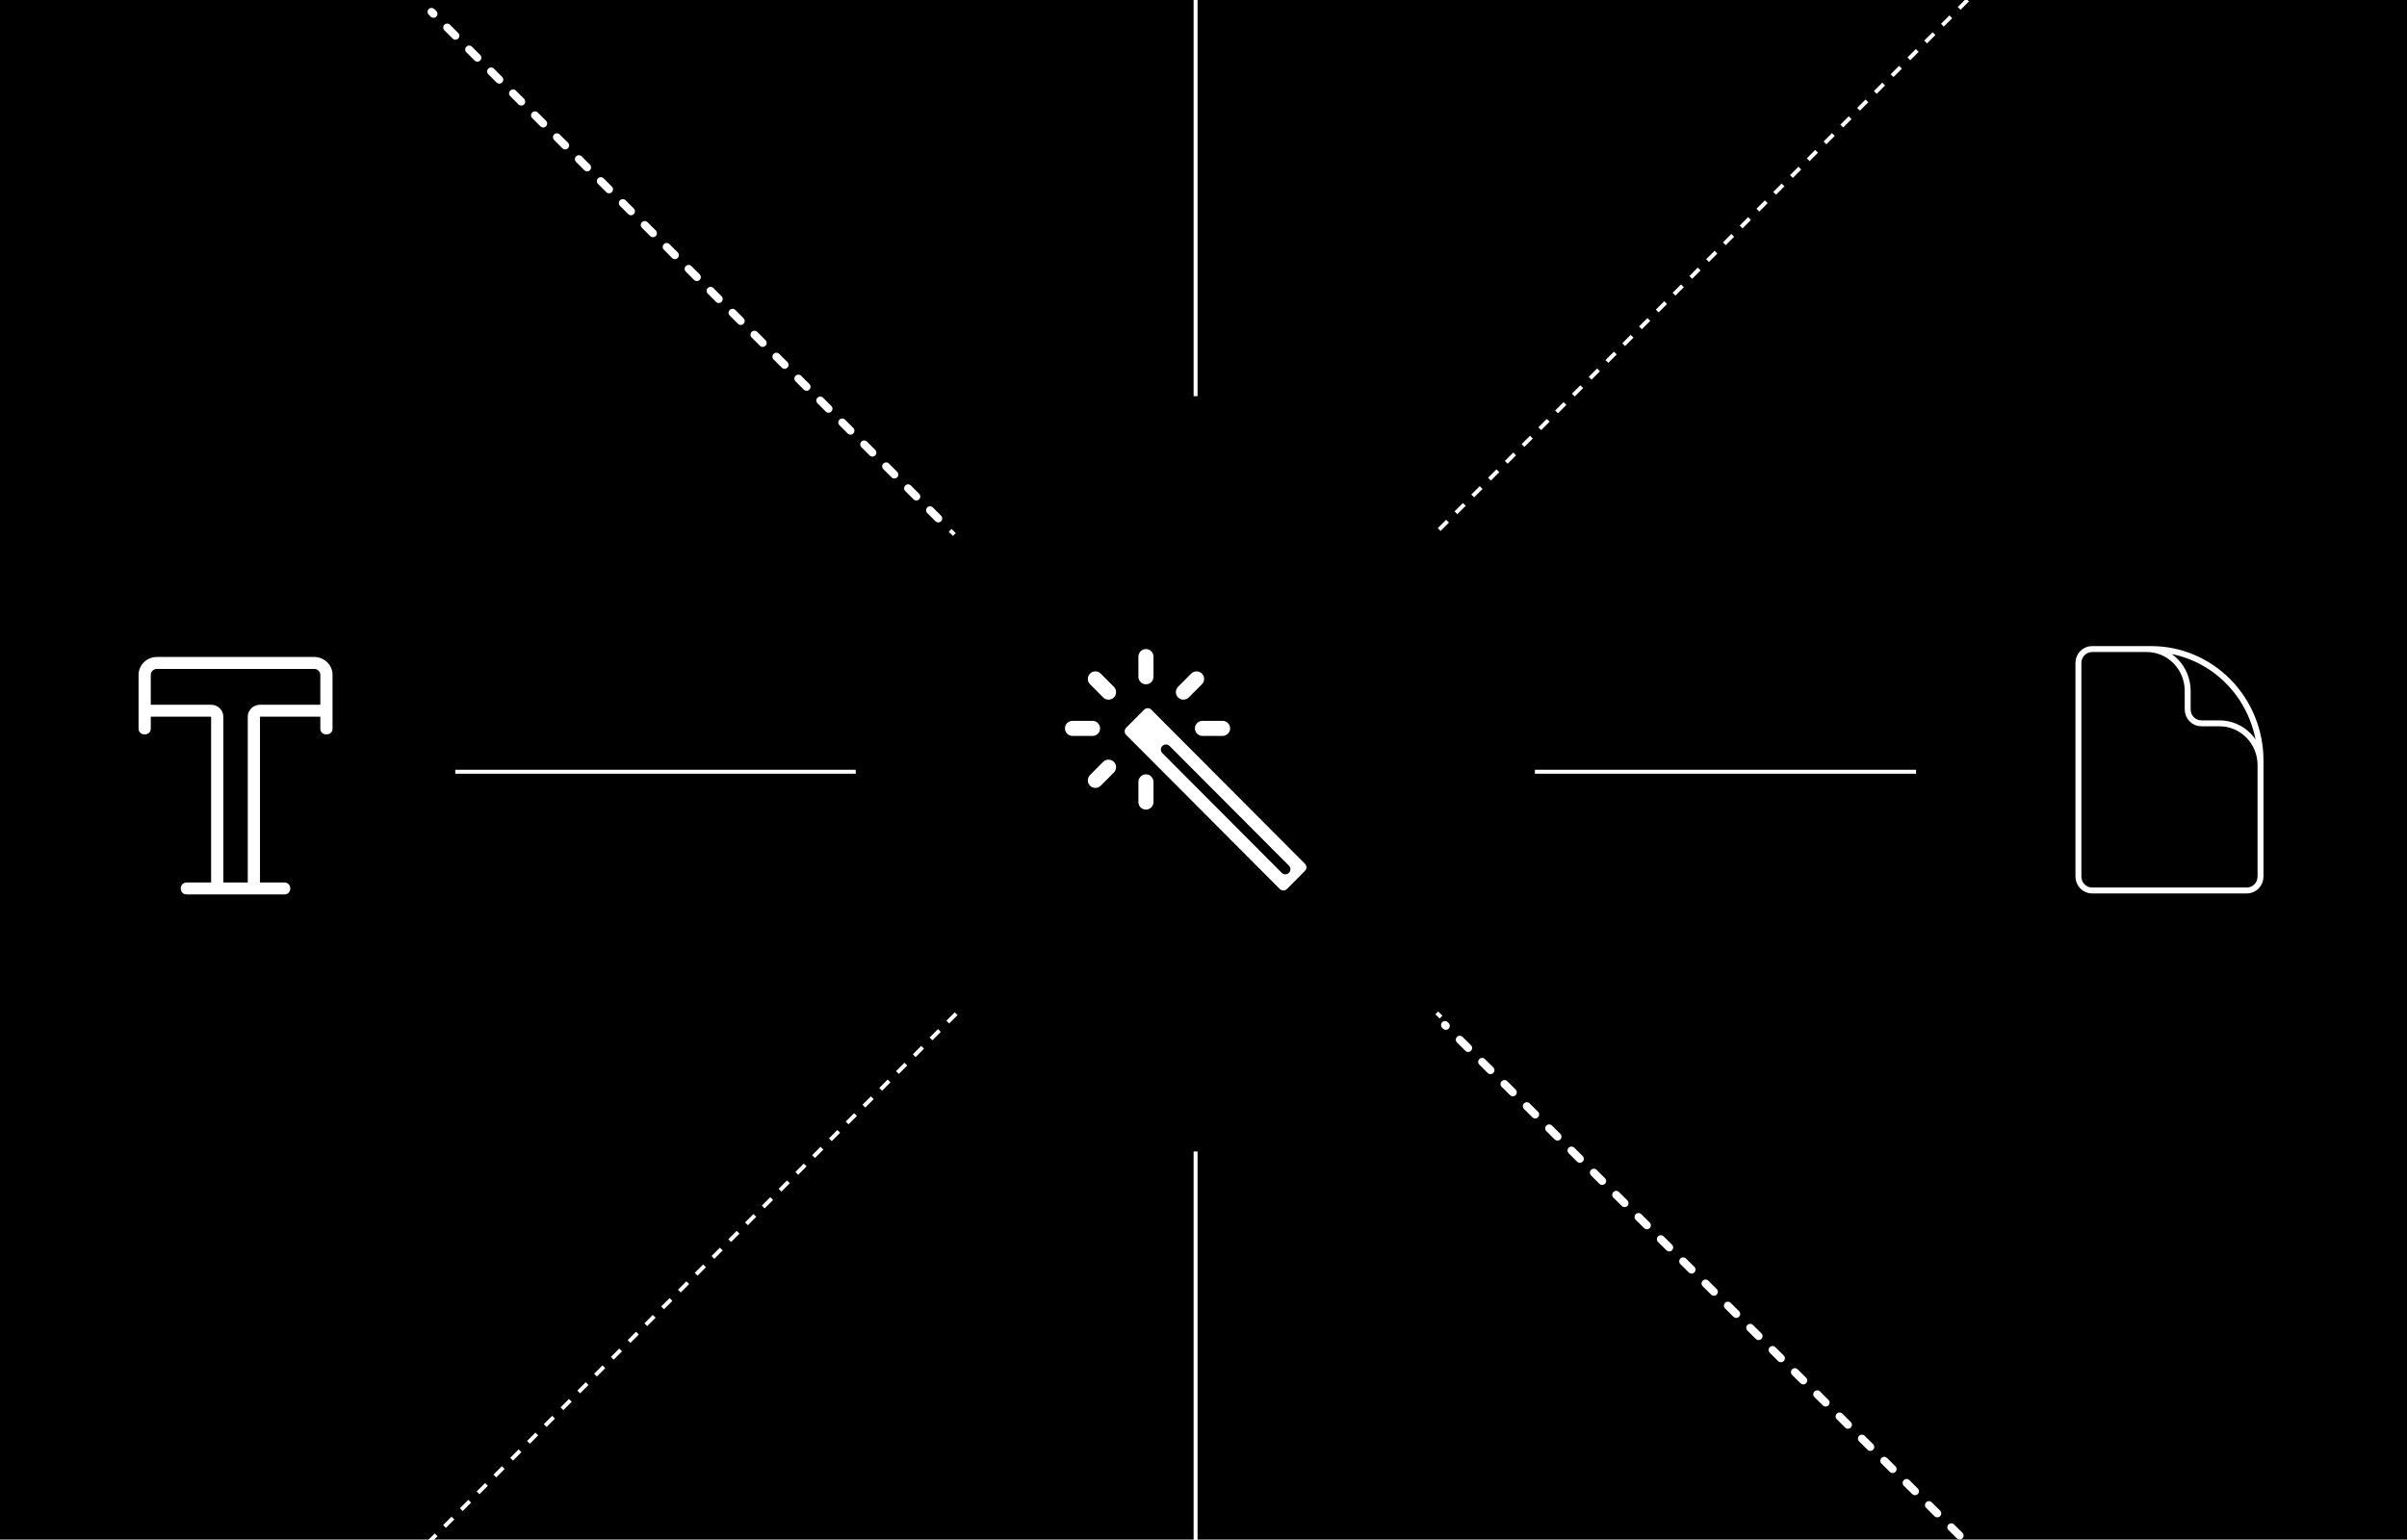
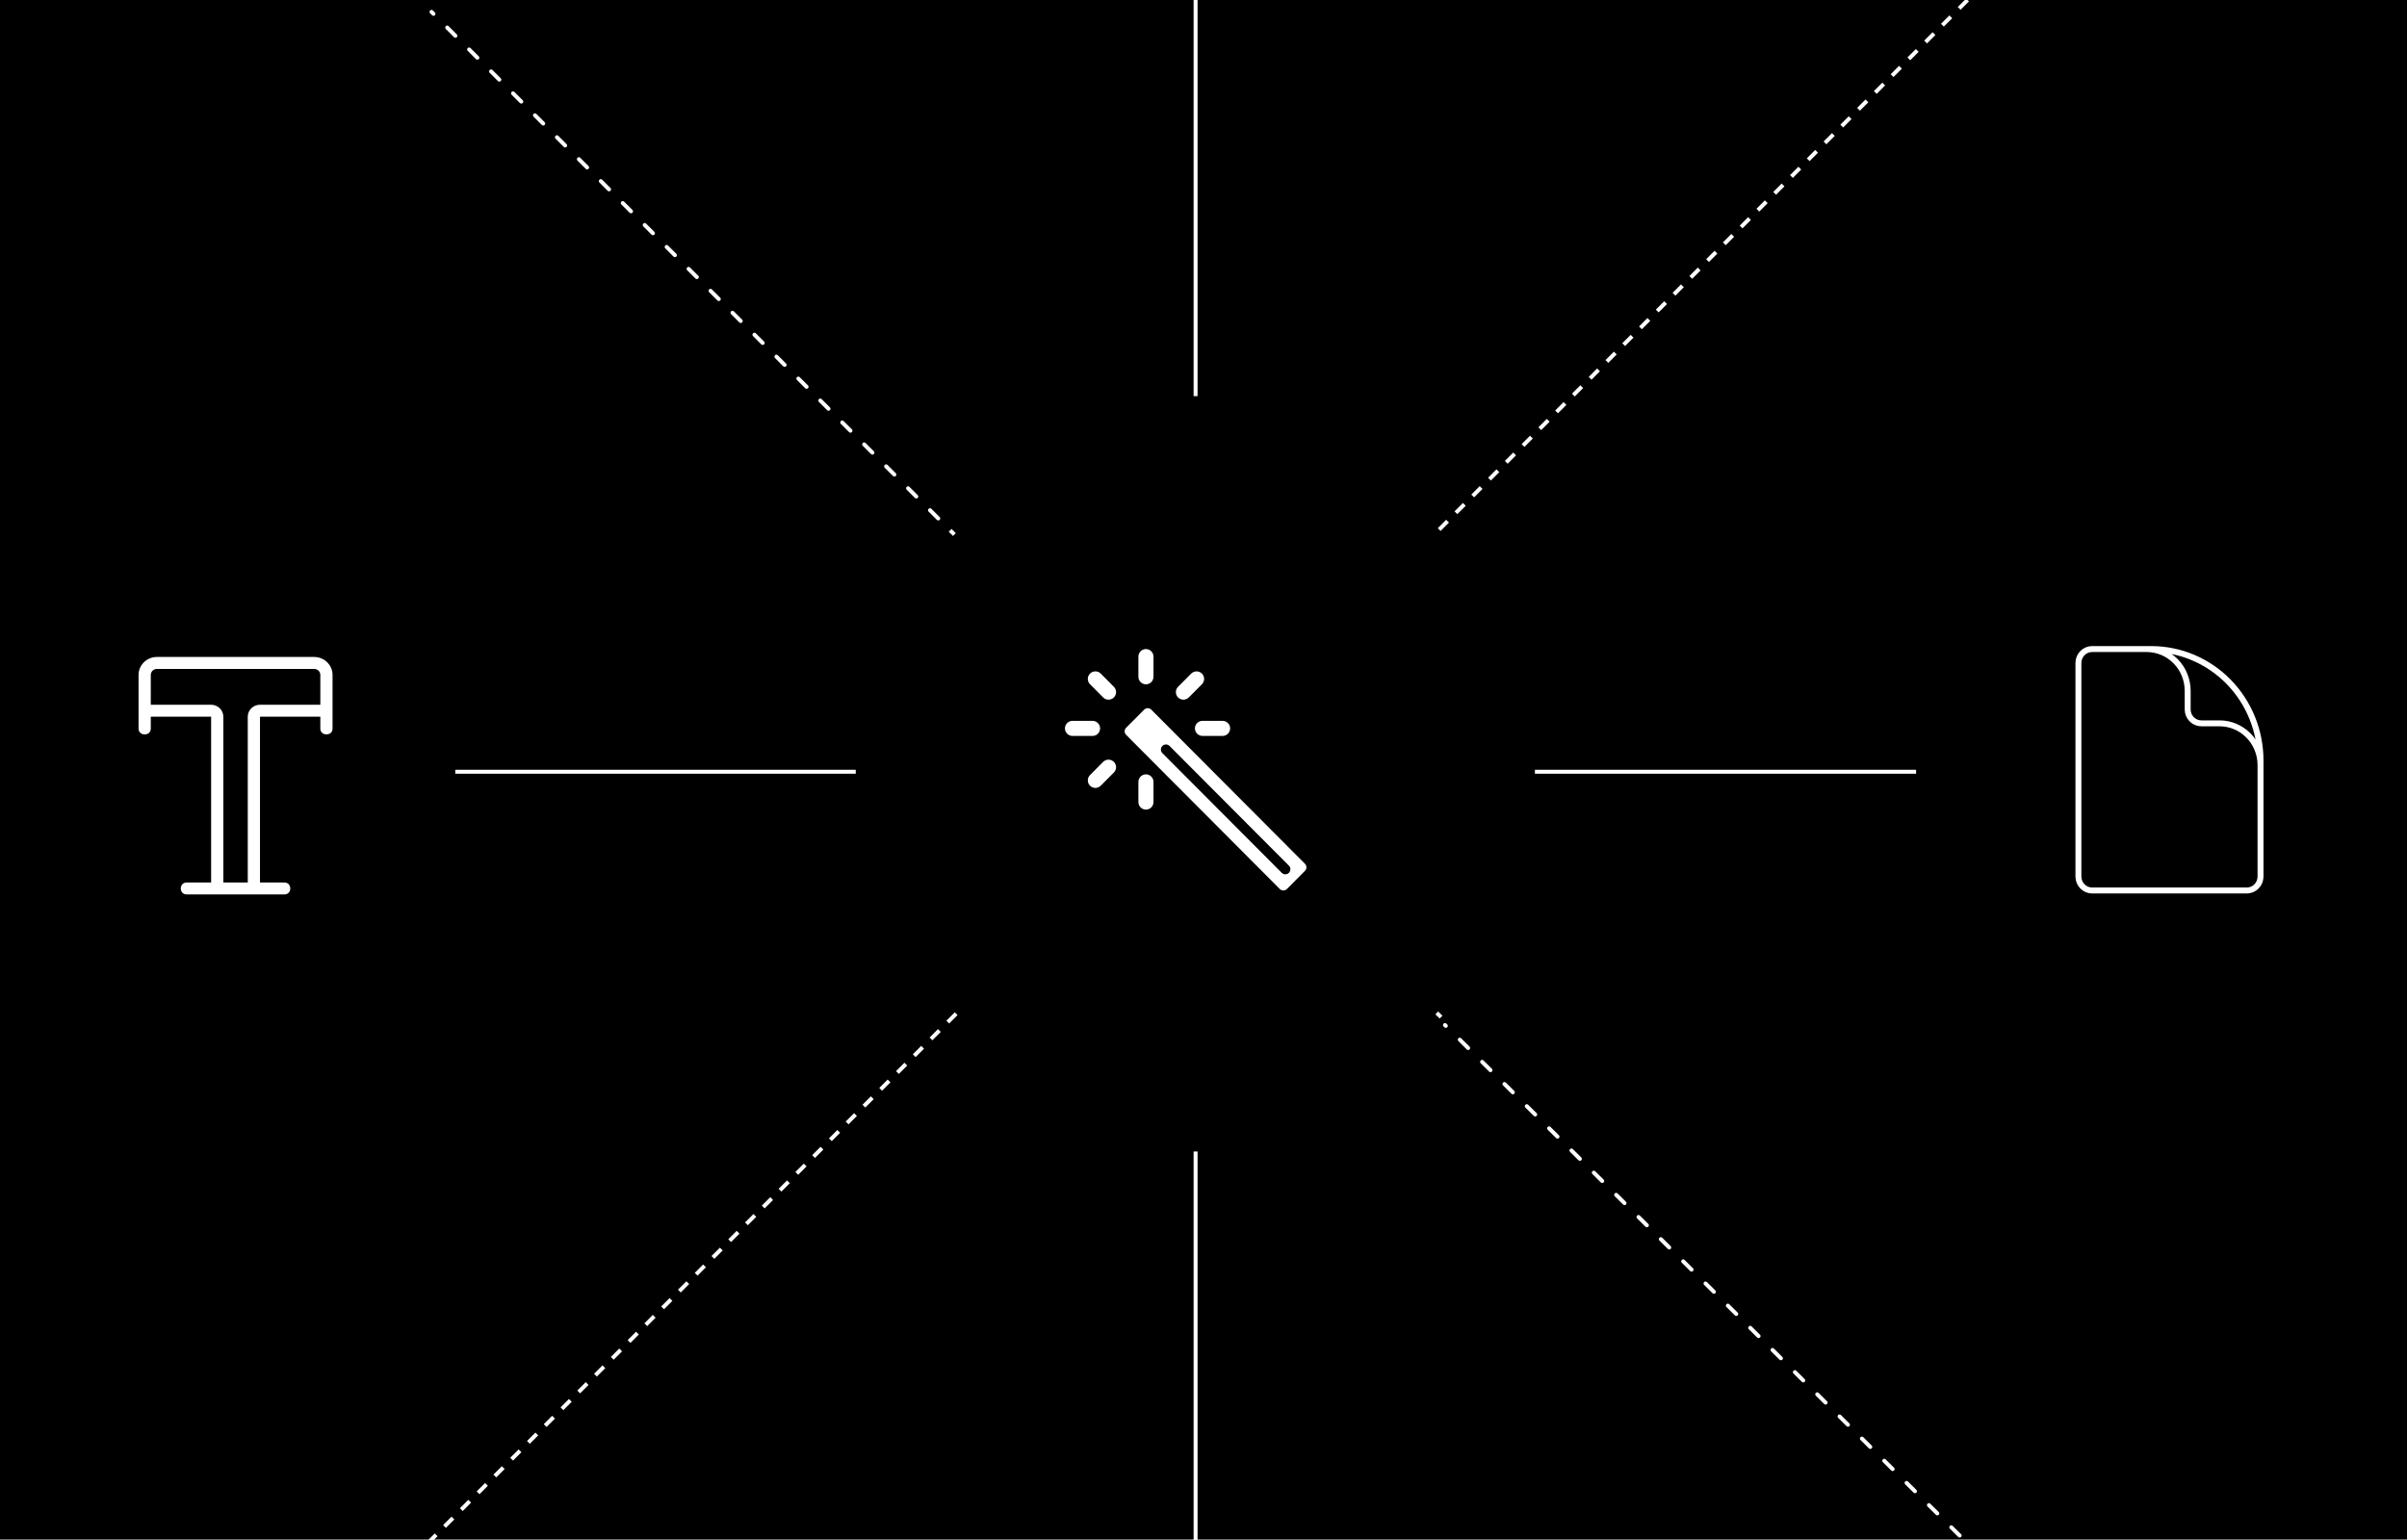
<svg xmlns="http://www.w3.org/2000/svg" width="608" height="389" viewBox="0 0 608 389" fill="none">
  <rect width="608" height="389" fill="black" />
  <path d="M302 393V290.956M302 100.098V0" stroke="white" stroke-miterlimit="10" />
-   <path d="M495 388L365 259" stroke="white" stroke-width="2" stroke-linecap="round" stroke-linejoin="round" stroke-dasharray="2.98 4.97" />
+   <path d="M495 388L365 259" stroke="white" stroke-linecap="round" stroke-linejoin="round" stroke-dasharray="2.98 4.97" />
  <path d="M364 257L362.924 255.933M241.076 135.067L240 134" stroke="white" />
-   <path d="M237 131L109 3" stroke="white" stroke-width="2" stroke-linecap="round" stroke-linejoin="round" stroke-dasharray="2.94 4.9" />
+   <path d="M237 131L109 3" stroke="white" stroke-linecap="round" stroke-linejoin="round" stroke-dasharray="2.94 4.9" />
  <path d="M484 195H387.709M216.159 195H115" stroke="white" stroke-miterlimit="10" />
  <path d="M497 0L362.42 134.924M241.521 256.131L105 393" stroke="white" stroke-miterlimit="10" stroke-dasharray="3 3" />
  <path d="M329.633 218.261L290.81 179.313C290.318 178.82 289.507 178.82 289.015 179.313L284.456 183.887C283.964 184.38 283.964 185.19 284.456 185.682L323.279 224.631C323.771 225.123 324.581 225.123 325.074 224.631L329.617 220.056C330.125 219.564 330.125 218.753 329.633 218.261ZM325.582 220.533L325.566 220.548C325.074 221.041 324.264 221.041 323.771 220.548L293.606 190.289C293.113 189.796 293.113 188.986 293.606 188.494L293.622 188.478C294.114 187.985 294.924 187.985 295.417 188.478L325.582 218.738C326.074 219.23 326.074 220.04 325.582 220.533ZM289.46 172.911C290.508 172.911 291.366 172.053 291.366 171.005V165.906C291.366 164.858 290.508 164 289.46 164C288.411 164 287.554 164.858 287.554 165.906V171.005C287.554 172.053 288.411 172.911 289.46 172.911ZM289.46 195.658C288.411 195.658 287.554 196.515 287.554 197.564V202.663C287.554 203.711 288.411 204.569 289.46 204.569C290.508 204.569 291.366 203.711 291.366 202.663V197.564C291.366 196.515 290.508 195.658 289.46 195.658ZM301.834 184.046C301.834 185.094 302.692 185.952 303.74 185.952H308.823C309.872 185.952 310.73 185.094 310.73 184.046C310.73 182.998 309.872 182.14 308.823 182.14H303.74C302.692 182.14 301.834 182.998 301.834 184.046ZM277.88 184.046C277.88 182.998 277.022 182.14 275.973 182.14H270.906C269.858 182.14 269 182.998 269 184.046C269 185.094 269.858 185.952 270.906 185.952H275.989C277.022 185.952 277.88 185.094 277.88 184.046ZM278.658 176.231C279.023 176.596 279.5 176.787 280.008 176.787C280.517 176.787 280.993 176.58 281.358 176.231C282.105 175.484 282.105 174.277 281.358 173.531L278.039 170.195C277.673 169.83 277.197 169.639 276.688 169.639C276.18 169.639 275.703 169.845 275.338 170.195C274.591 170.941 274.591 172.149 275.338 172.895L278.658 176.231ZM280.008 191.941C279.5 191.941 279.023 192.147 278.658 192.497L275.338 195.832C274.973 196.198 274.782 196.674 274.782 197.182C274.782 197.691 274.973 198.167 275.338 198.533C275.703 198.898 276.18 199.089 276.688 199.089C277.197 199.089 277.673 198.882 278.039 198.533L281.358 195.197C282.105 194.45 282.105 193.243 281.358 192.497C280.993 192.147 280.517 191.941 280.008 191.941ZM298.927 176.787C299.435 176.787 299.912 176.58 300.277 176.231L303.597 172.895C304.344 172.149 304.344 170.941 303.597 170.195C303.232 169.83 302.755 169.639 302.247 169.639C301.739 169.639 301.262 169.845 300.897 170.195L297.577 173.531C297.212 173.896 297.021 174.373 297.021 174.881C297.021 175.389 297.212 175.866 297.577 176.231C297.942 176.58 298.419 176.787 298.927 176.787Z" fill="white" />
  <path d="M571 201.538V193.327C571 190.527 569.91 187.841 567.969 185.862C566.028 183.882 563.395 182.769 560.65 182.769H556.05C555.135 182.769 554.257 182.398 553.61 181.738C552.963 181.078 552.6 180.183 552.6 179.25V174.558C552.6 171.758 551.51 169.072 549.569 167.092C547.628 165.112 544.995 164 542.25 164H536.5M543.4 164H528.45C526.546 164 525 165.577 525 167.519V221.481C525 223.423 526.546 225 528.45 225H567.55C569.454 225 571 223.423 571 221.481V192.154C571 184.687 568.092 177.526 562.916 172.246C557.74 166.966 550.72 164 543.4 164V164Z" stroke="white" stroke-width="1.5" stroke-linecap="round" stroke-linejoin="round" />
  <path d="M79.371 166H39.629C37.067 166 35 168.052 35 170.527V184.109C35 186.04 38.086 186.07 38.086 184.109V181.091H53.329V222.982H47.157C45.183 222.982 45.152 226 47.157 226H71.843C73.817 226 73.817 222.982 71.843 222.982H65.671V181.091H80.914V184.109C80.914 186.04 84 186.07 84 184.109V170.527C84 168.052 81.933 166 79.371 166ZM80.914 178.072H65.671C63.974 178.072 62.586 179.431 62.586 181.091V222.982H56.414V181.091C56.414 179.431 55.026 178.072 53.329 178.072H38.086V170.527C38.086 169.712 38.764 169.018 39.629 169.018H79.371C80.236 169.018 80.914 169.712 80.914 170.527V178.072Z" fill="white" />
</svg>
